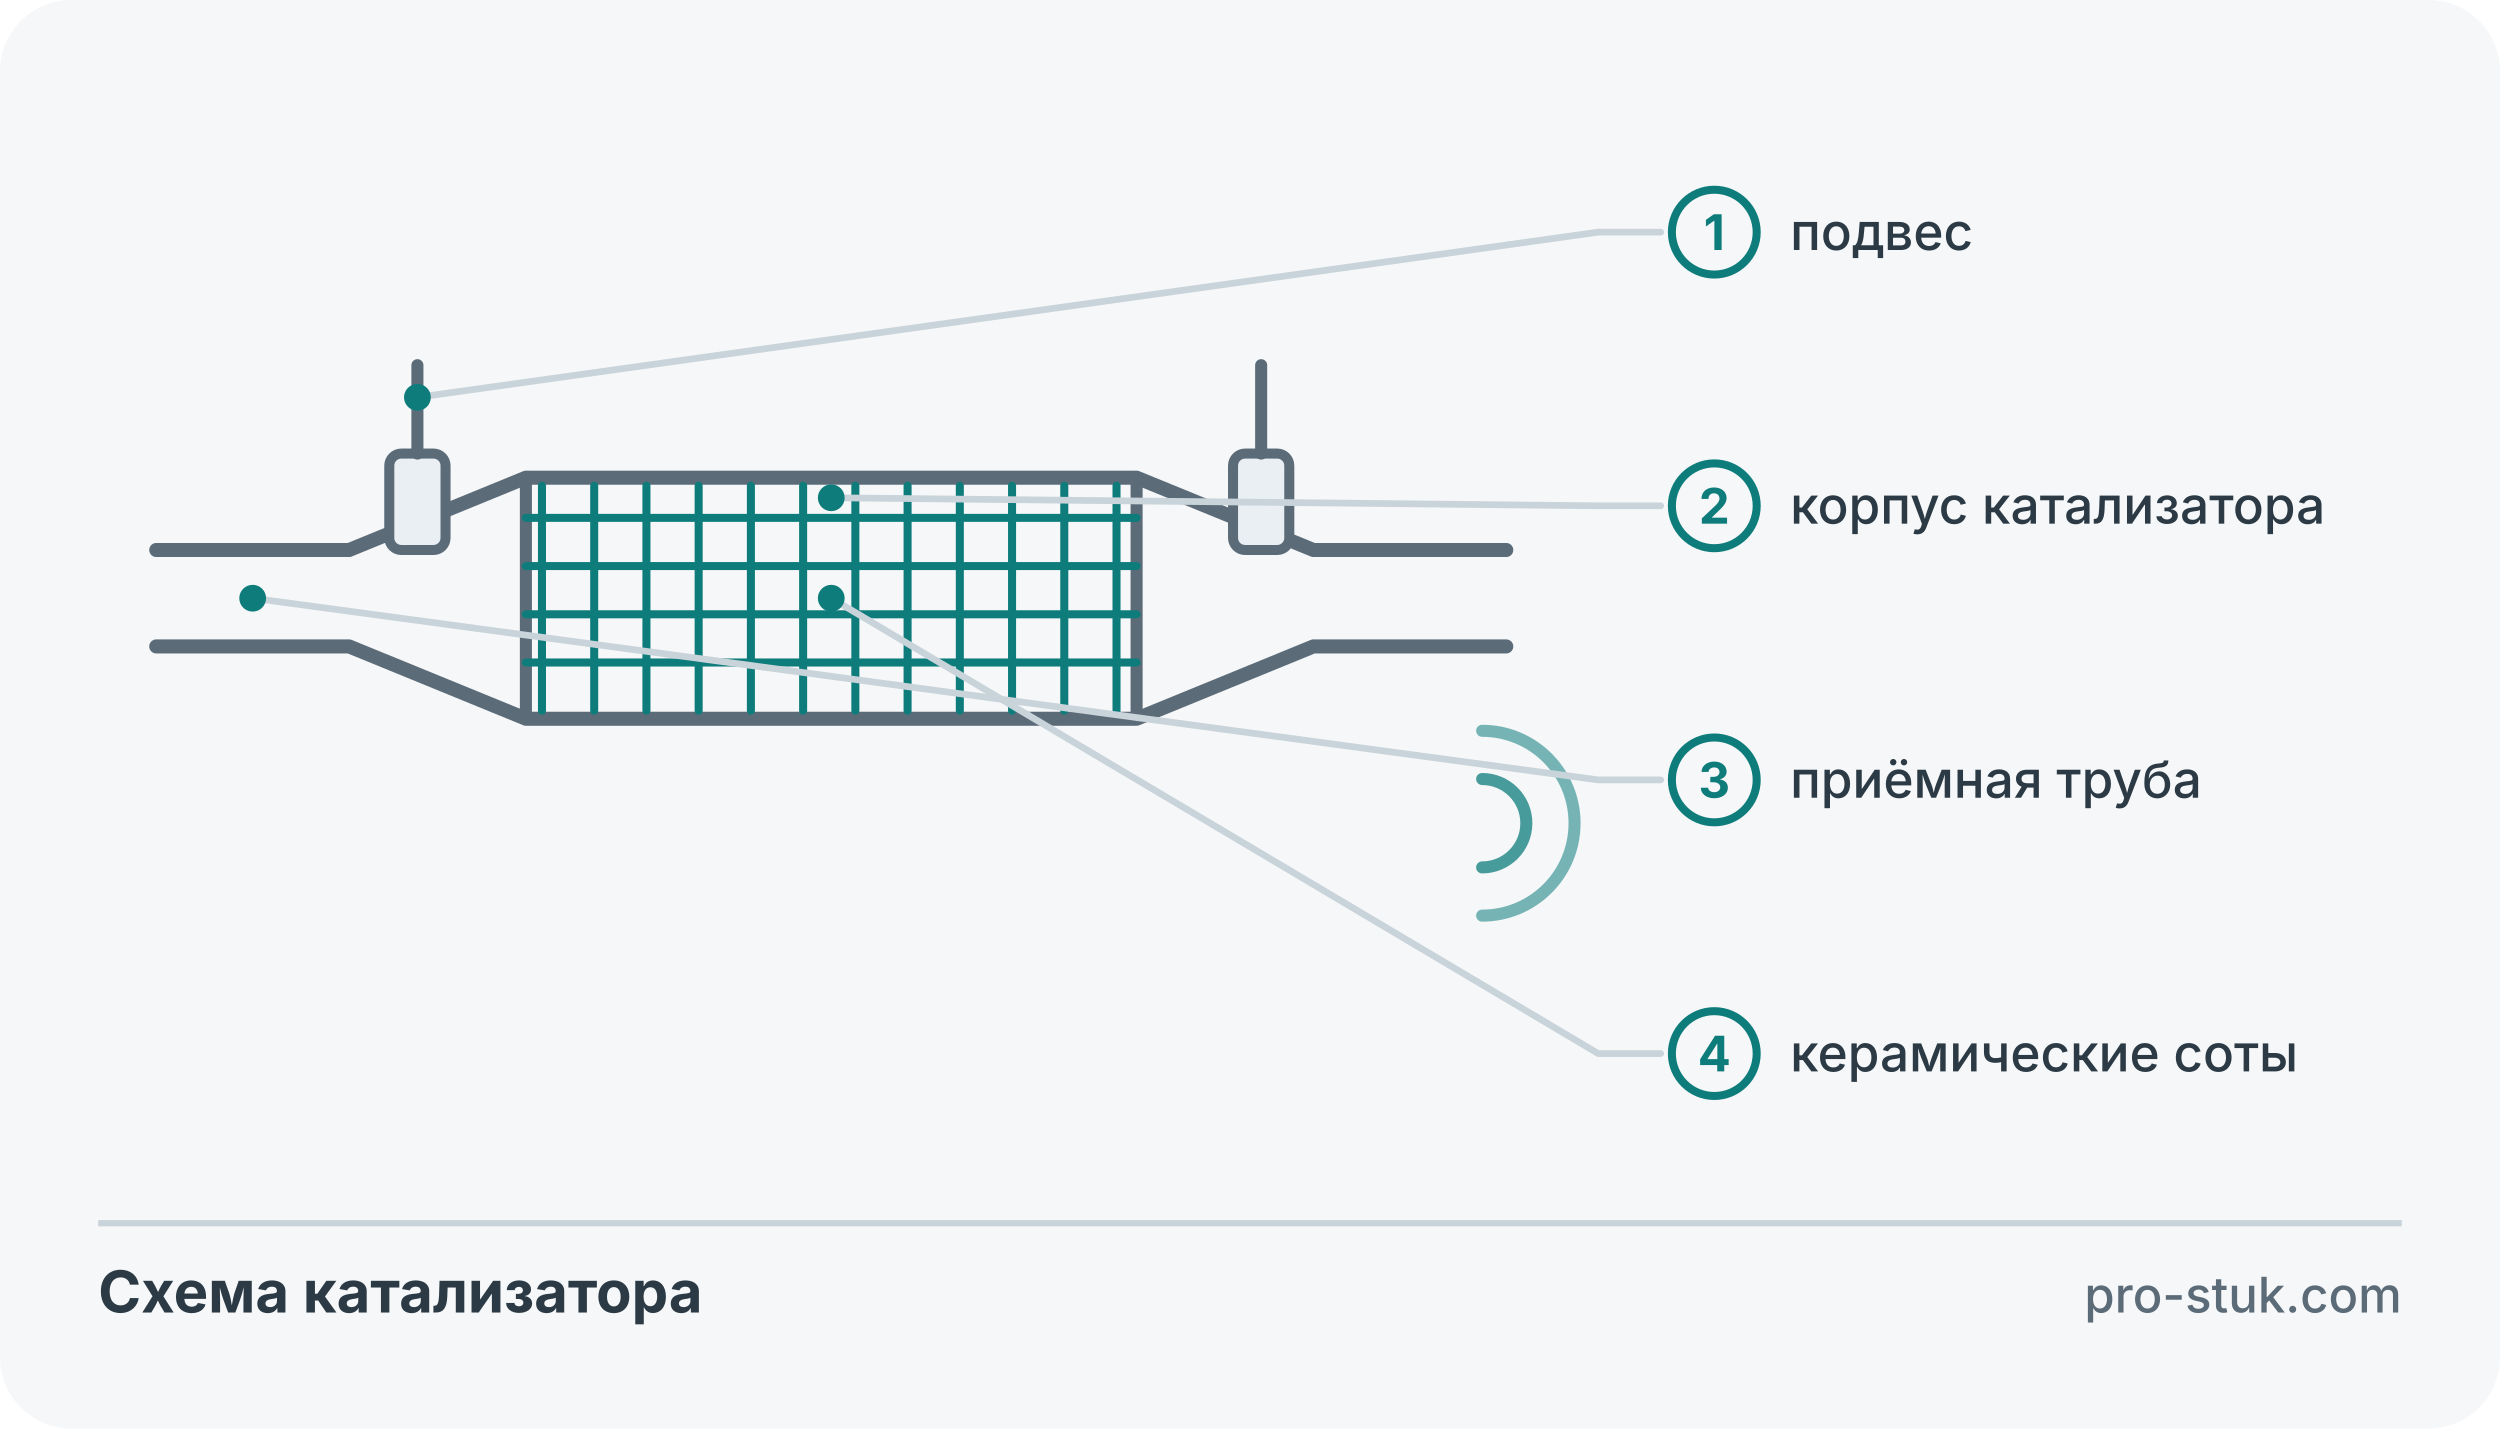
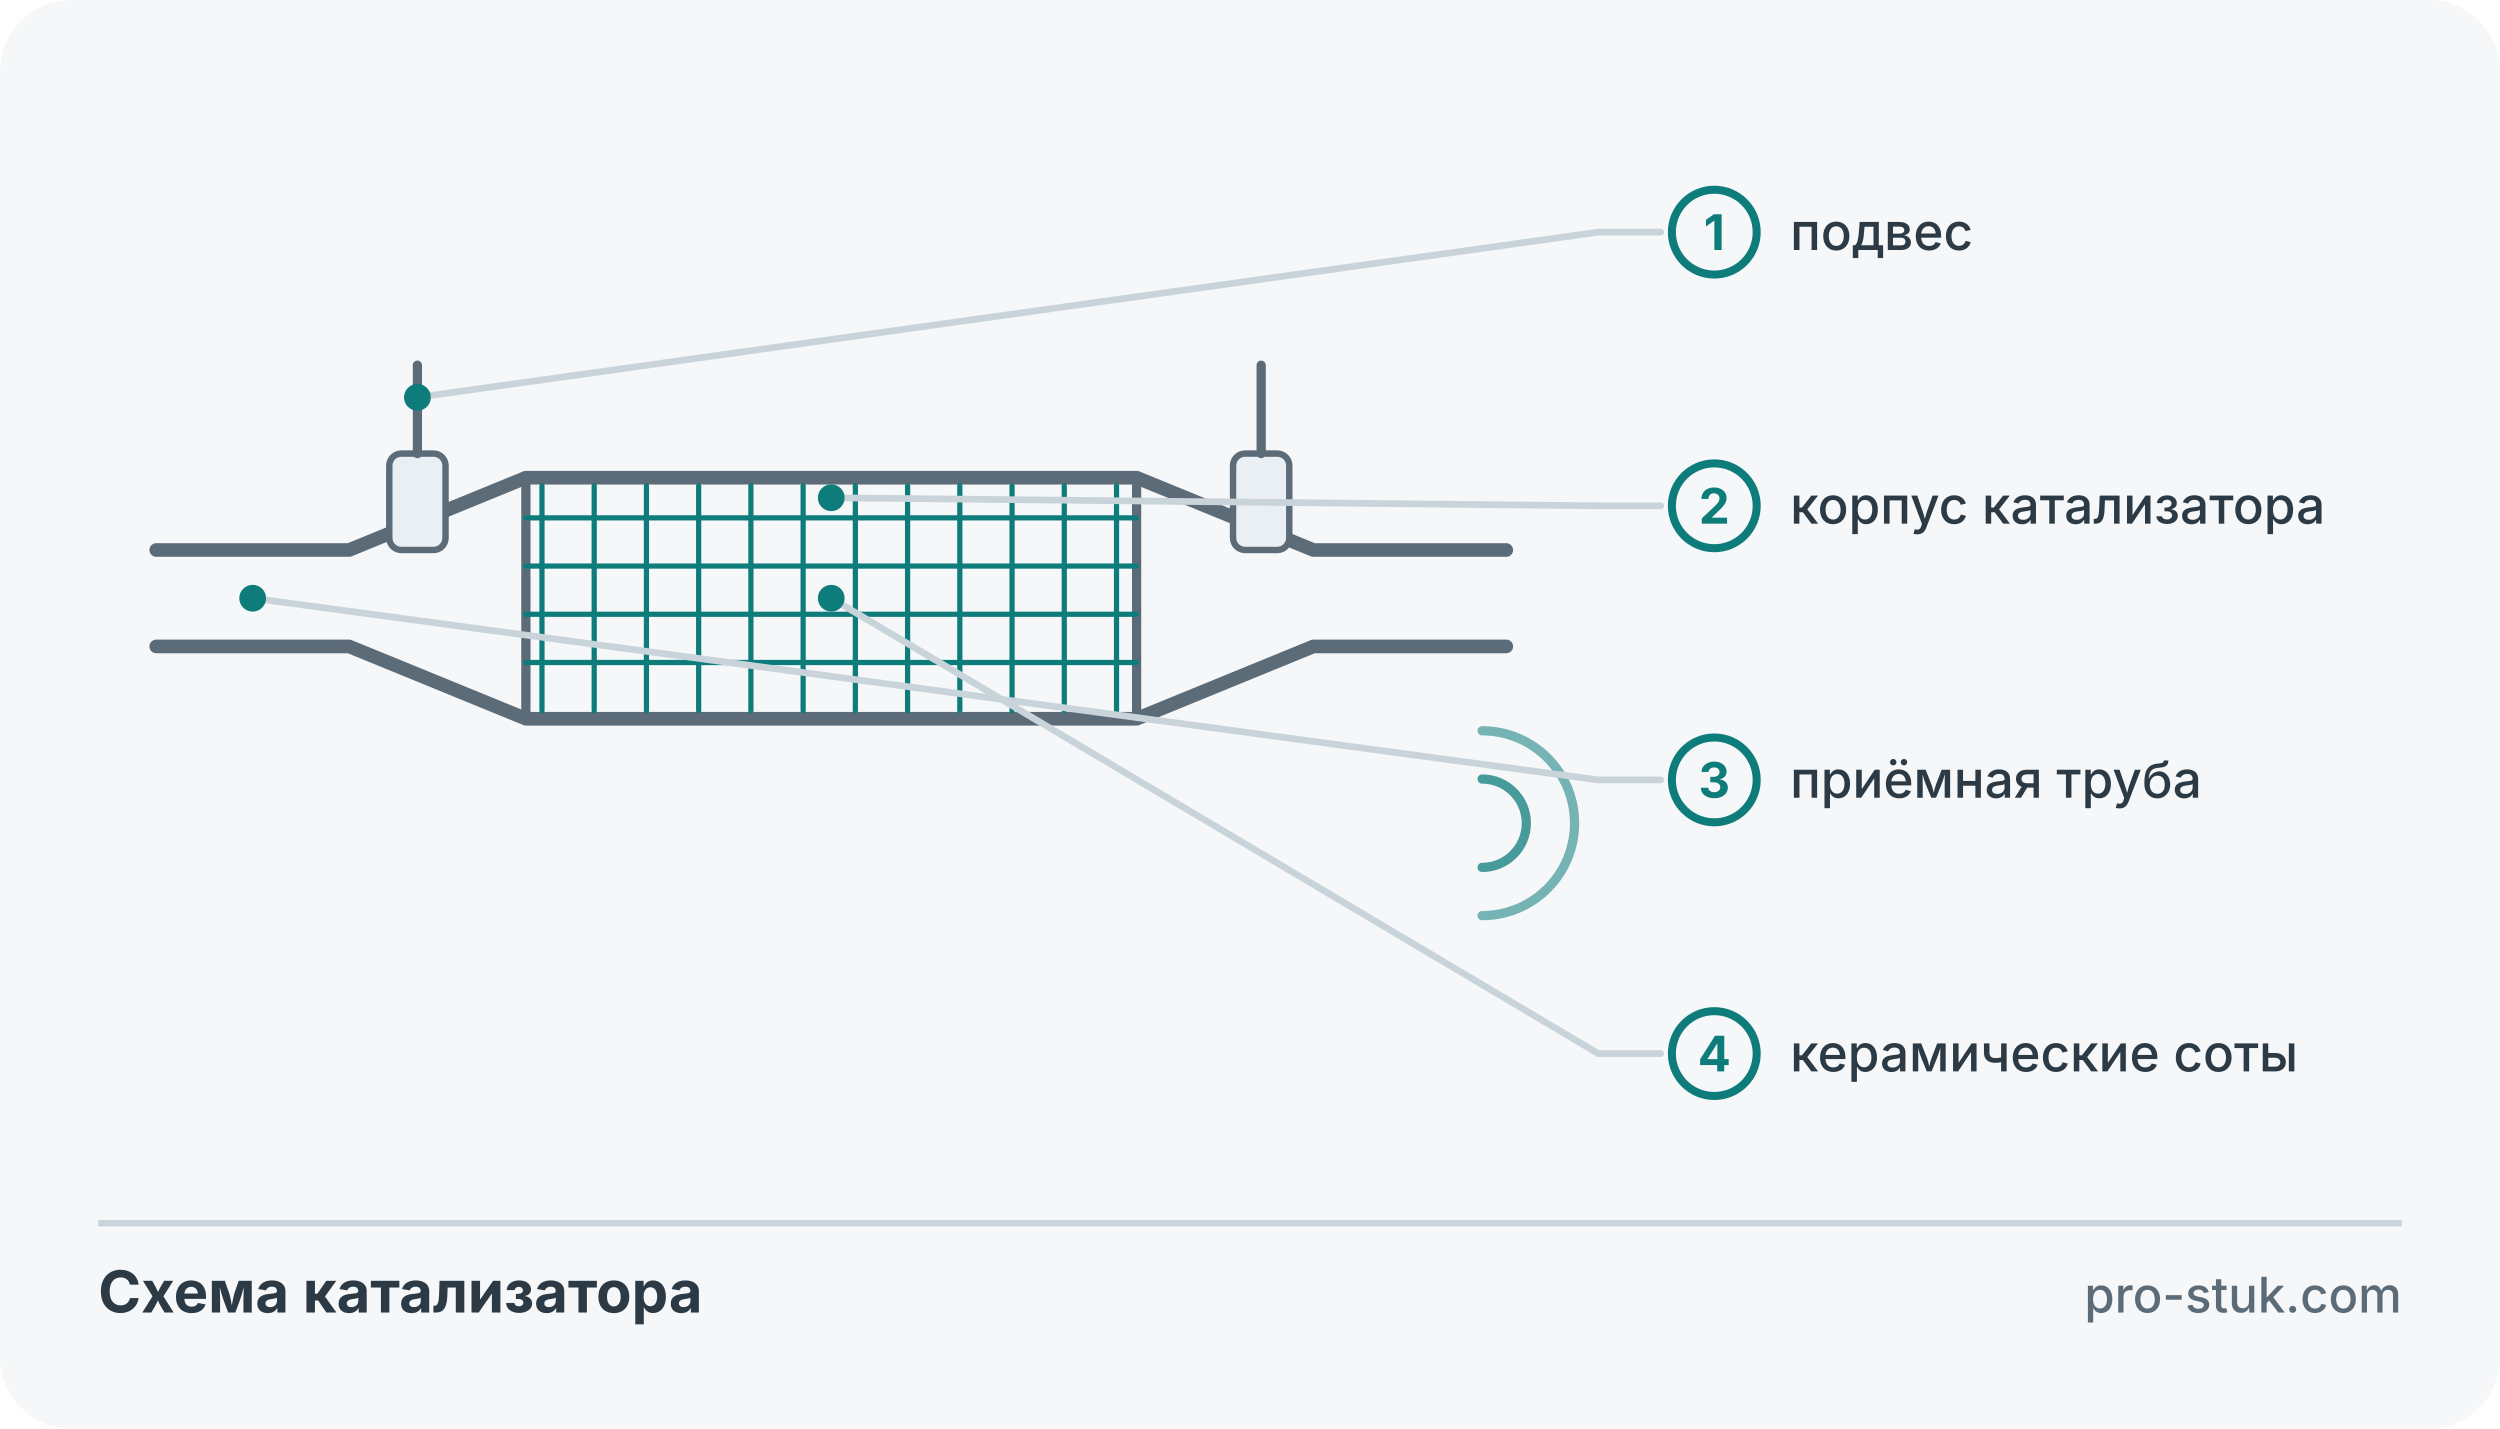
<svg xmlns="http://www.w3.org/2000/svg" viewBox="0 0 560 320" role="img" aria-label="Схема катализатора">
  <rect width="560" height="320" rx="16" fill="#F5F7F9" />
  <g transform="translate(8,26) scale(0.9)">
    <g fill="none" stroke-linecap="round" stroke-linejoin="round">
-       <path d="M 30.0 108.0 L 78.0 108.0 L 122.0 90.0 L 274.0 90.0 L 318.0 108.0 L 366.0 108.0" stroke="#5C6B78" stroke-width="3.5" fill="none" />
-       <path d="M 30.0 132.0 L 78.0 132.0 L 122.0 150.0 L 274.0 150.0 L 318.0 132.0 L 366.0 132.0" stroke="#5C6B78" stroke-width="3.5" fill="none" />
-       <path d="M 122.0 90.0 L 122.0 150.0" stroke="#5C6B78" stroke-width="3" />
-       <path d="M 274.0 90.0 L 274.0 150.0" stroke="#5C6B78" stroke-width="3" />
-       <path d="M 126.0 92.0 L 126.0 148.0" stroke="#0E7C7B" stroke-width="2" />
-       <path d="M 139.0 92.0 L 139.0 148.0" stroke="#0E7C7B" stroke-width="2" />
-       <path d="M 152.0 92.0 L 152.0 148.0" stroke="#0E7C7B" stroke-width="2" />
-       <path d="M 165.0 92.0 L 165.0 148.0" stroke="#0E7C7B" stroke-width="2" />
-       <path d="M 178.0 92.0 L 178.0 148.0" stroke="#0E7C7B" stroke-width="2" />
-       <path d="M 191.0 92.0 L 191.0 148.0" stroke="#0E7C7B" stroke-width="2" />
-       <path d="M 204.0 92.0 L 204.0 148.0" stroke="#0E7C7B" stroke-width="2" />
-       <path d="M 217.0 92.0 L 217.0 148.0" stroke="#0E7C7B" stroke-width="2" />
-       <path d="M 230.0 92.0 L 230.0 148.0" stroke="#0E7C7B" stroke-width="2" />
-       <path d="M 243.0 92.0 L 243.0 148.0" stroke="#0E7C7B" stroke-width="2" />
-       <path d="M 256.0 92.0 L 256.0 148.0" stroke="#0E7C7B" stroke-width="2" />
-       <path d="M 269.0 92.0 L 269.0 148.0" stroke="#0E7C7B" stroke-width="2" />
-       <path d="M 122.0 100.0 L 274.0 100.0" stroke="#0E7C7B" stroke-width="2" />
-       <path d="M 122.0 112.0 L 274.0 112.0" stroke="#0E7C7B" stroke-width="2" />
-       <path d="M 122.0 124.0 L 274.0 124.0" stroke="#0E7C7B" stroke-width="2" />
-       <path d="M 122.0 136.0 L 274.0 136.0" stroke="#0E7C7B" stroke-width="2" />
-       <rect x="88.0" y="84.0" width="14.0" height="24.0" rx="3" stroke="#5C6B78" stroke-width="2.5" fill="#EAEFF3" />
-       <path d="M 95.0 84.0 L 95.0 62.0" stroke="#5C6B78" stroke-width="3" />
-       <rect x="298.0" y="84.0" width="14.0" height="24.0" rx="3" stroke="#5C6B78" stroke-width="2.5" fill="#EAEFF3" />
-       <path d="M 305.0 84.0 L 305.0 62.0" stroke="#5C6B78" stroke-width="3" />
-       <path d="M 360 165 A 11 11 0 0 1 360 187" stroke="#0E7C7B" stroke-width="3" opacity="0.75" />
-       <path d="M 360 153 A 23 23 0 0 1 360 199" stroke="#0E7C7B" stroke-width="3" opacity="0.55" />
+       <path d="M 30.0 108.0 L 78.0 108.0 L 122.0 90.0 L 274.0 90.0 L 318.0 108.0 L 366.0 108.0" stroke="#5C6B78" stroke-width="3.4" fill="none" />
+       <path d="M 30.0 132.0 L 78.0 132.0 L 122.0 150.0 L 274.0 150.0 L 318.0 132.0 L 366.0 132.0" stroke="#5C6B78" stroke-width="3.4" fill="none" />
+       <path d="M 122.0 90.0 L 122.0 150.0" stroke="#5C6B78" stroke-width="2.3" />
+       <path d="M 274.0 90.0 L 274.0 150.0" stroke="#5C6B78" stroke-width="2.3" />
+       <path d="M 126.0 92.0 L 126.0 148.0" stroke="#0E7C7B" stroke-width="1.3" />
+       <path d="M 139.0 92.0 L 139.0 148.0" stroke="#0E7C7B" stroke-width="1.3" />
+       <path d="M 152.0 92.0 L 152.0 148.0" stroke="#0E7C7B" stroke-width="1.3" />
+       <path d="M 165.0 92.0 L 165.0 148.0" stroke="#0E7C7B" stroke-width="1.3" />
+       <path d="M 178.0 92.0 L 178.0 148.0" stroke="#0E7C7B" stroke-width="1.3" />
+       <path d="M 191.0 92.0 L 191.0 148.0" stroke="#0E7C7B" stroke-width="1.3" />
+       <path d="M 204.0 92.0 L 204.0 148.0" stroke="#0E7C7B" stroke-width="1.3" />
+       <path d="M 217.0 92.0 L 217.0 148.0" stroke="#0E7C7B" stroke-width="1.3" />
+       <path d="M 230.0 92.0 L 230.0 148.0" stroke="#0E7C7B" stroke-width="1.3" />
+       <path d="M 243.0 92.0 L 243.0 148.0" stroke="#0E7C7B" stroke-width="1.3" />
+       <path d="M 256.0 92.0 L 256.0 148.0" stroke="#0E7C7B" stroke-width="1.3" />
+       <path d="M 269.0 92.0 L 269.0 148.0" stroke="#0E7C7B" stroke-width="1.3" />
+       <path d="M 122.0 100.0 L 274.0 100.0" stroke="#0E7C7B" stroke-width="1.3" />
+       <path d="M 122.0 112.0 L 274.0 112.0" stroke="#0E7C7B" stroke-width="1.3" />
+       <path d="M 122.0 124.0 L 274.0 124.0" stroke="#0E7C7B" stroke-width="1.3" />
+       <path d="M 122.0 136.0 L 274.0 136.0" stroke="#0E7C7B" stroke-width="1.3" />
+       <rect x="88.0" y="84.0" width="14.0" height="24.0" rx="3" stroke="#5C6B78" stroke-width="1.6" fill="#EAEFF3" />
+       <path d="M 95.0 84.0 L 95.0 62.0" stroke="#5C6B78" stroke-width="2.3" />
+       <rect x="298.0" y="84.0" width="14.0" height="24.0" rx="3" stroke="#5C6B78" stroke-width="1.6" fill="#EAEFF3" />
+       <path d="M 305.0 84.0 L 305.0 62.0" stroke="#5C6B78" stroke-width="2.3" />
+       <path d="M 360 165 A 11 11 0 0 1 360 187" stroke="#0E7C7B" stroke-width="2.3" opacity="0.75" />
+       <path d="M 360 153 A 23 23 0 0 1 360 199" stroke="#0E7C7B" stroke-width="2.3" opacity="0.55" />
    </g>
  </g>
  <g fill="none" stroke-linecap="round" stroke-linejoin="round">
    <path d="M 93.5 89.0 L 358.0 52.0 L 372.0 52.0" stroke="#C9D3DA" stroke-width="1.5" fill="none" />
    <circle cx="93.5" cy="89.0" r="3" fill="#0E7C7B" />
    <circle cx="384.0" cy="52.0" r="9.5" fill="#F5F7F9" stroke="#0E7C7B" stroke-width="1.8" />
    <text x="384.0" y="56.0" font-family="Manrope, Inter, system-ui, -apple-system, Segoe UI, sans-serif" font-size="11" font-weight="700" fill="#0E7C7B" text-anchor="middle">1</text>
    <text x="401.0" y="56.0" font-family="Manrope, Inter, system-ui, -apple-system, Segoe UI, sans-serif" font-size="11.5" font-weight="500" fill="#2B3A44" text-anchor="start">подвес</text>
    <path d="M 186.2 111.5 L 358.0 113.3 L 372.0 113.3" stroke="#C9D3DA" stroke-width="1.5" fill="none" />
    <circle cx="186.2" cy="111.5" r="3" fill="#0E7C7B" />
    <circle cx="384.0" cy="113.3" r="9.5" fill="#F5F7F9" stroke="#0E7C7B" stroke-width="1.8" />
    <text x="384.0" y="117.3" font-family="Manrope, Inter, system-ui, -apple-system, Segoe UI, sans-serif" font-size="11" font-weight="700" fill="#0E7C7B" text-anchor="middle">2</text>
    <text x="401.0" y="117.3" font-family="Manrope, Inter, system-ui, -apple-system, Segoe UI, sans-serif" font-size="11.5" font-weight="500" fill="#2B3A44" text-anchor="start">корпус катализатора</text>
    <path d="M 56.6 134.0 L 358.0 174.7 L 372.0 174.7" stroke="#C9D3DA" stroke-width="1.5" fill="none" />
    <circle cx="56.6" cy="134.0" r="3" fill="#0E7C7B" />
    <circle cx="384.0" cy="174.7" r="9.5" fill="#F5F7F9" stroke="#0E7C7B" stroke-width="1.8" />
    <text x="384.0" y="178.7" font-family="Manrope, Inter, system-ui, -apple-system, Segoe UI, sans-serif" font-size="11" font-weight="700" fill="#0E7C7B" text-anchor="middle">3</text>
    <text x="401.0" y="178.7" font-family="Manrope, Inter, system-ui, -apple-system, Segoe UI, sans-serif" font-size="11.5" font-weight="500" fill="#2B3A44" text-anchor="start">приёмная труба</text>
    <path d="M 186.2 134.0 L 358.0 236.0 L 372.0 236.0" stroke="#C9D3DA" stroke-width="1.5" fill="none" />
    <circle cx="186.2" cy="134.0" r="3" fill="#0E7C7B" />
    <circle cx="384.0" cy="236.0" r="9.5" fill="#F5F7F9" stroke="#0E7C7B" stroke-width="1.8" />
    <text x="384.0" y="240.0" font-family="Manrope, Inter, system-ui, -apple-system, Segoe UI, sans-serif" font-size="11" font-weight="700" fill="#0E7C7B" text-anchor="middle">4</text>
    <text x="401.0" y="240.0" font-family="Manrope, Inter, system-ui, -apple-system, Segoe UI, sans-serif" font-size="11.5" font-weight="500" fill="#2B3A44" text-anchor="start">керамические соты</text>
  </g>
  <path d="M 22 274 L 538 274" stroke="#C9D3DA" stroke-width="1.4" fill="none" />
  <text x="22.0" y="294.0" font-family="Manrope, Inter, system-ui, -apple-system, Segoe UI, sans-serif" font-size="13" font-weight="700" fill="#2B3A44" text-anchor="start">Схема катализатора</text>
  <text x="538.0" y="294.0" font-family="Manrope, Inter, system-ui, -apple-system, Segoe UI, sans-serif" font-size="11" font-weight="500" fill="#5C6B78" text-anchor="end">pro-stuk.com</text>
</svg>
